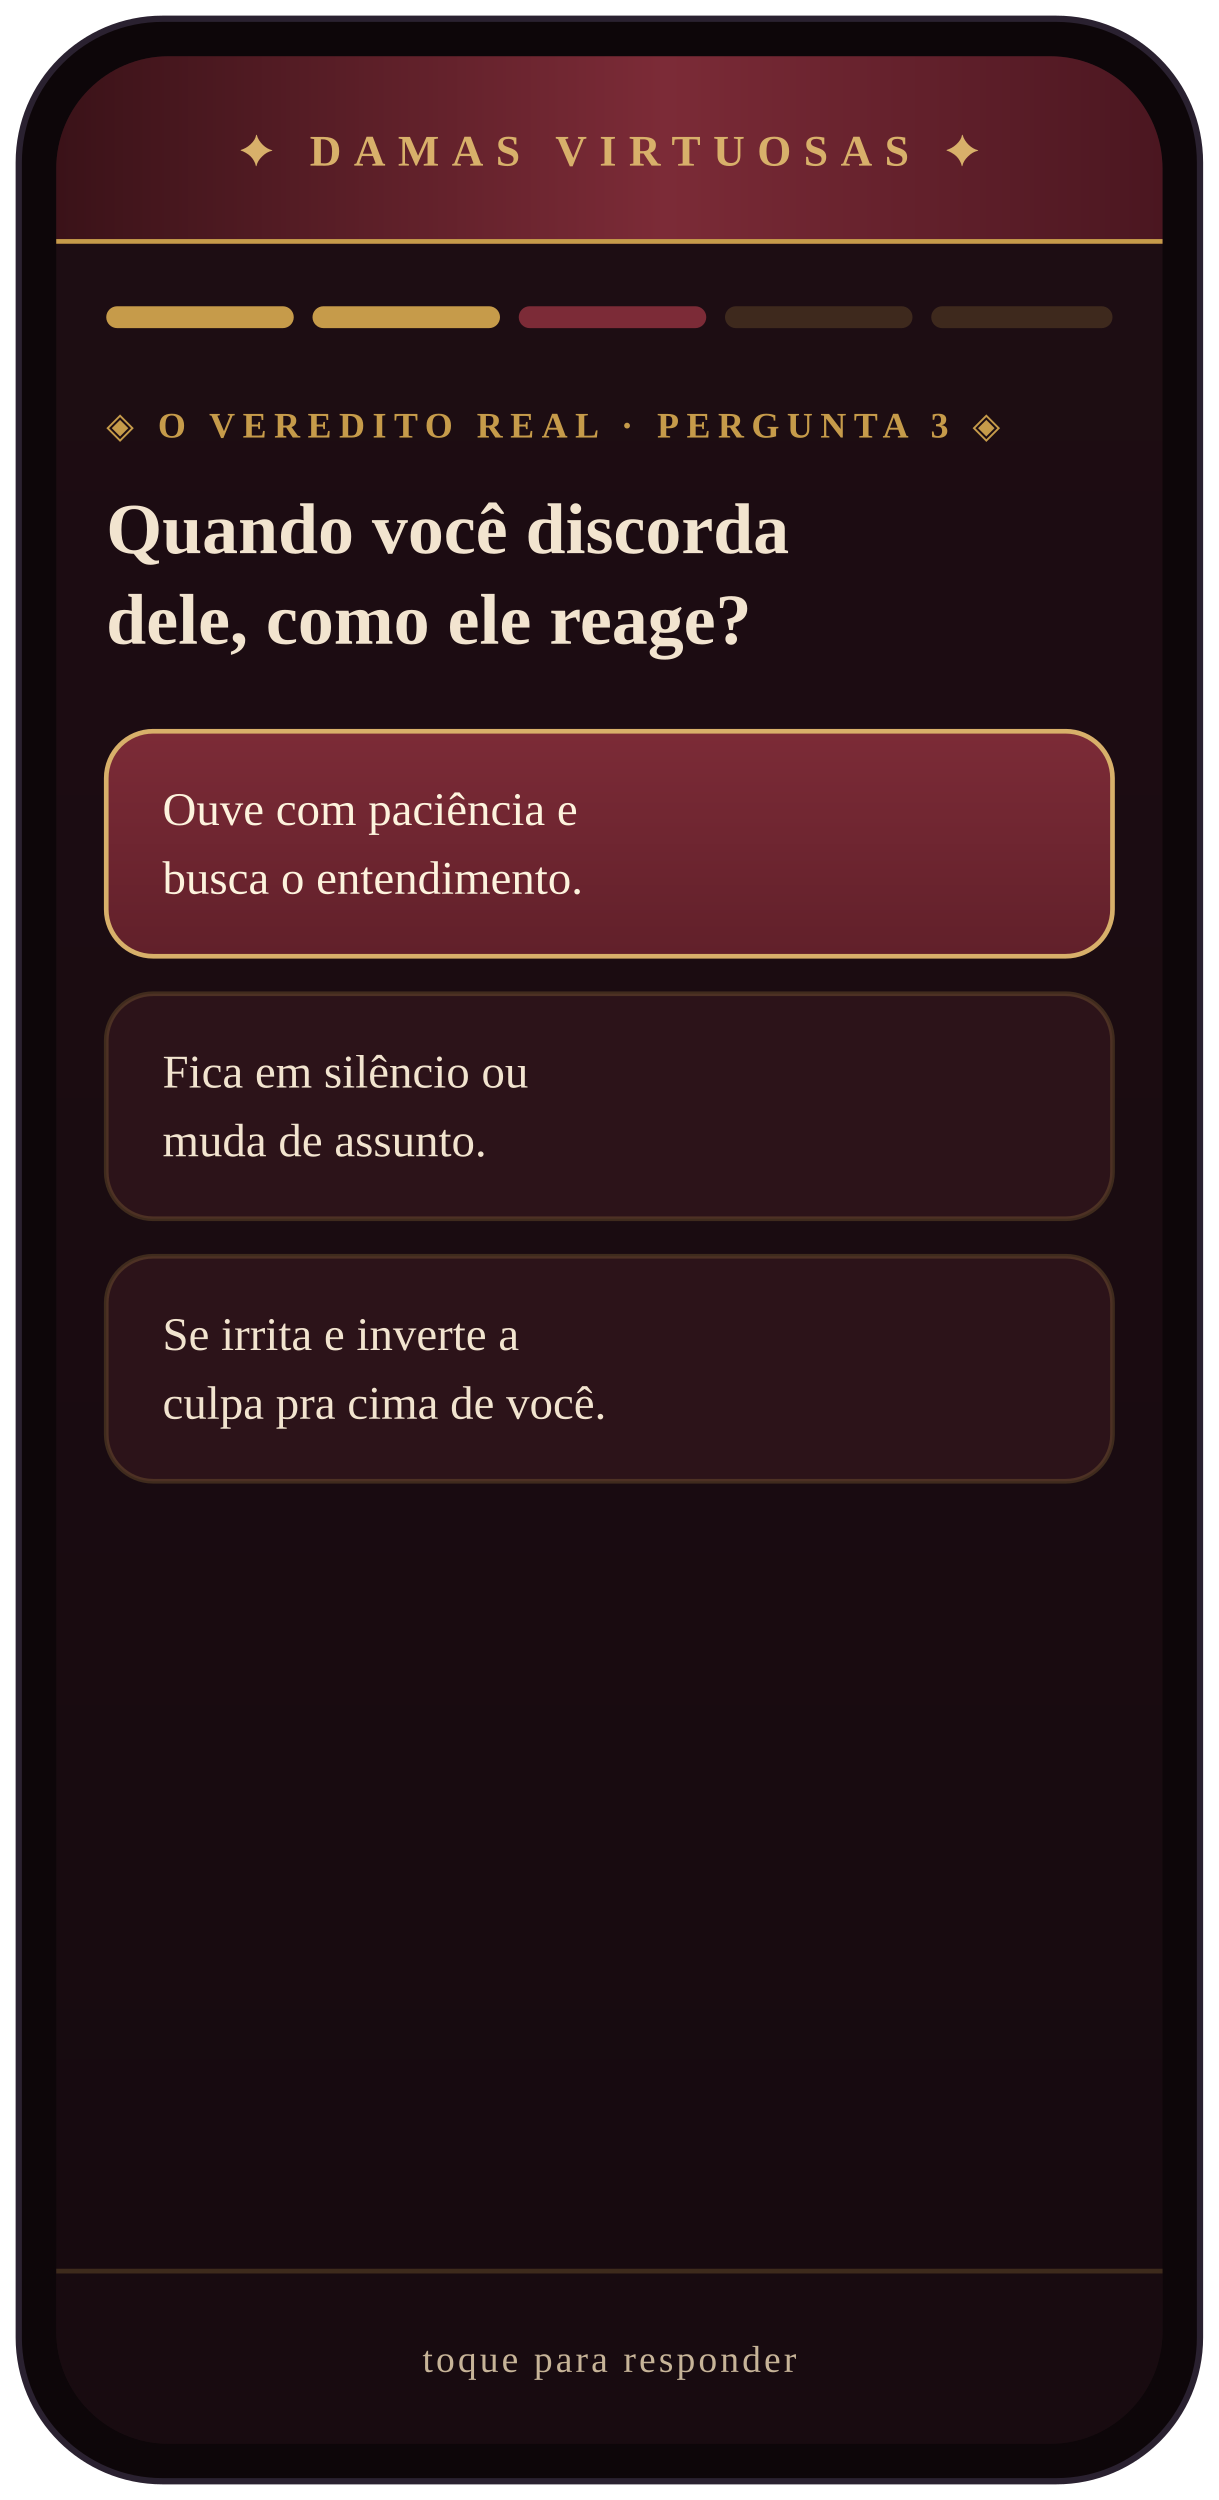
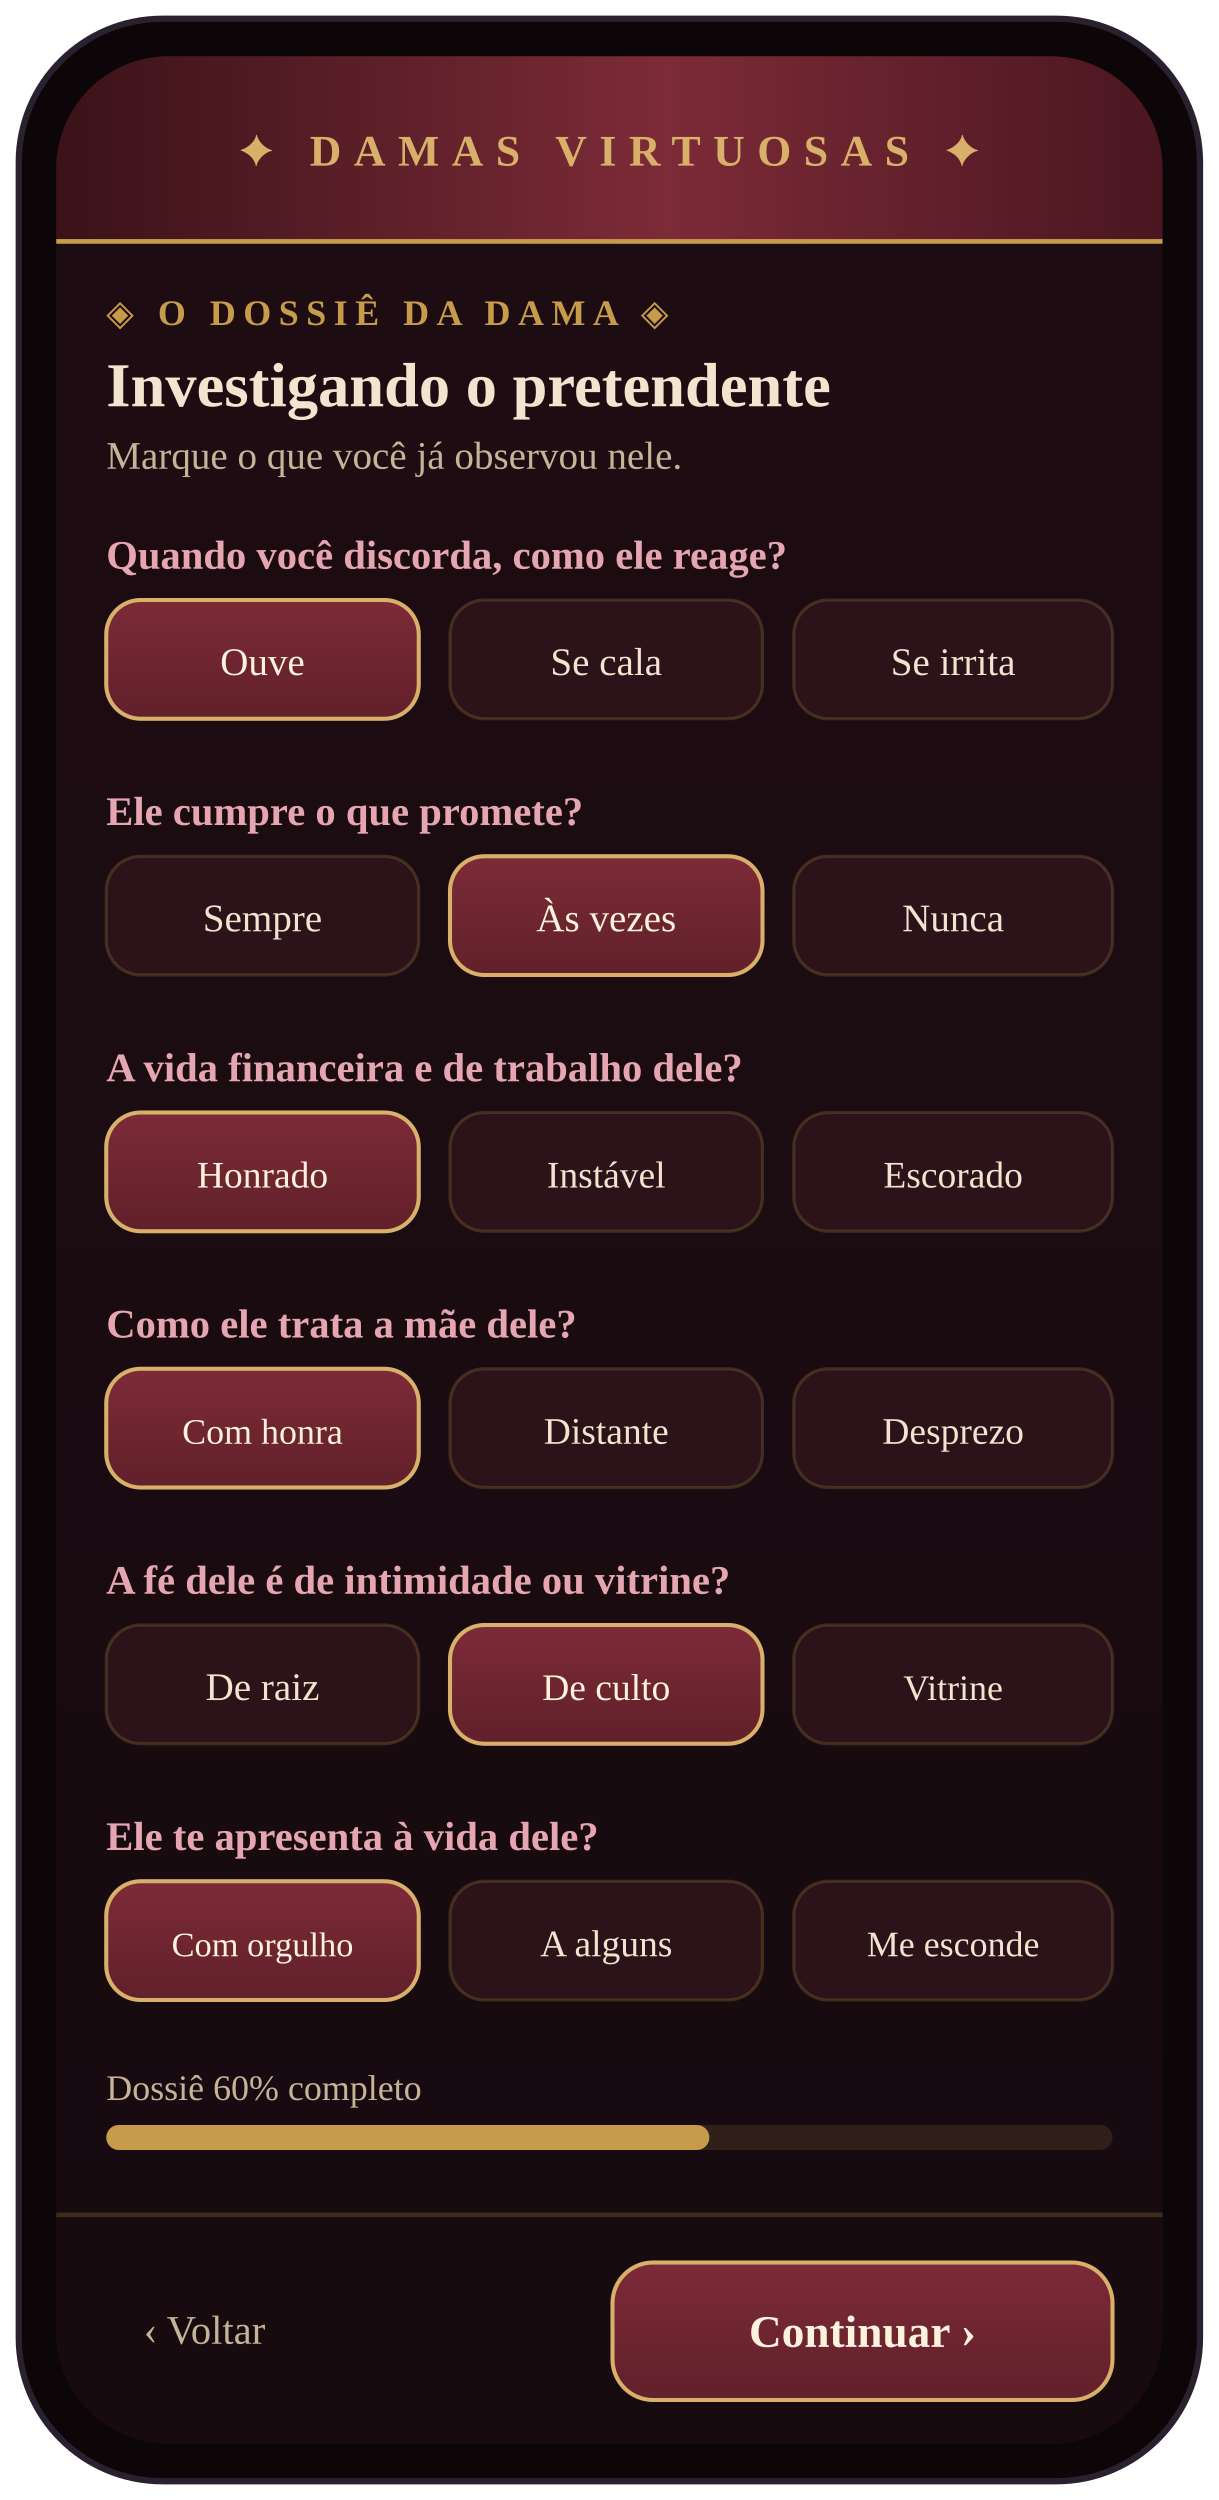
<svg xmlns="http://www.w3.org/2000/svg" viewBox="0 0 390 800" width="390" height="800" font-family="Georgia,'Times New Roman',serif">
  <defs>
    <linearGradient id="scr" x1="0" y1="0" x2="0" y2="1">
      <stop offset="0" stop-color="#1e0d13" />
      <stop offset="1" stop-color="#160a0f" />
    </linearGradient>
    <linearGradient id="hdr" x1="0" y1="0" x2="1" y2="0">
      <stop offset="0" stop-color="#3a1218" />
      <stop offset=".55" stop-color="#7c2b37" />
      <stop offset="1" stop-color="#4a1620" />
    </linearGradient>
    <linearGradient id="sel" x1="0" y1="0" x2="0" y2="1">
      <stop offset="0" stop-color="#7c2b37" />
      <stop offset="1" stop-color="#61202a" />
    </linearGradient>
  </defs>
  <rect x="6" y="6" width="378" height="788" rx="46" fill="#0d0609" stroke="#2a2130" stroke-width="2" />
  <rect x="18" y="18" width="354" height="764" rx="36" fill="url(#scr)" />
  <clipPath id="clip">
    <rect x="18" y="18" width="354" height="764" rx="36" />
  </clipPath>
  <g clip-path="url(#clip)">
    <rect x="18" y="18" width="354" height="60" fill="url(#hdr)" />
    <rect x="18" y="76.5" width="354" height="1.5" fill="#c69b4a" />
    <text x="195" y="53" text-anchor="middle" fill="#d8b06a" font-size="14" letter-spacing="4" font-weight="bold">✦ DAMAS VIRTUOSAS ✦</text>
-     <rect x="34" y="98" width="60" height="7" rx="3.5" fill="#c69b4a" />
-     <rect x="100" y="98" width="60" height="7" rx="3.5" fill="#c69b4a" />
-     <rect x="166" y="98" width="60" height="7" rx="3.5" fill="#7c2b37" />
-     <rect x="232" y="98" width="60" height="7" rx="3.5" fill="#c69b4a" fill-opacity=".2" />
-     <rect x="298" y="98" width="58" height="7" rx="3.5" fill="#c69b4a" fill-opacity=".2" />
-     <text x="34" y="140" fill="#c69b4a" font-size="11.5" letter-spacing="2.4" font-weight="bold">◈ O VEREDITO REAL · PERGUNTA 3 ◈</text>
-     <text x="34" y="177" fill="#f2e4cf" font-size="23" font-weight="bold">Quando você discorda</text>
-     <text x="34" y="206" fill="#f2e4cf" font-size="23" font-weight="bold">dele, como ele reage?</text>
-     <rect x="34" y="234" width="322" height="72" rx="15" fill="url(#sel)" stroke="#d8b06a" stroke-width="1.5" />
-     <text x="52" y="264" fill="#fdf3dd" font-size="15">Ouve com paciência e</text>
-     <text x="52" y="286" fill="#fdf3dd" font-size="15">busca o entendimento.</text>
-     <rect x="34" y="318" width="322" height="72" rx="15" fill="#2c1319" stroke="#c69b4a" stroke-opacity=".22" stroke-width="1.5" />
-     <text x="52" y="348" fill="#f2e4cf" font-size="15">Fica em silêncio ou</text>
-     <text x="52" y="370" fill="#f2e4cf" font-size="15">muda de assunto.</text>
-     <rect x="34" y="402" width="322" height="72" rx="15" fill="#2c1319" stroke="#c69b4a" stroke-opacity=".22" stroke-width="1.5" />
-     <text x="52" y="432" fill="#f2e4cf" font-size="15">Se irrita e inverte a</text>
-     <text x="52" y="454" fill="#f2e4cf" font-size="15">culpa pra cima de você.</text>
-     <rect x="18" y="726" width="354" height="56" fill="#180b10" />
-     <rect x="18" y="726" width="354" height="1.5" fill="#c69b4a" fill-opacity=".22" />
-     <text x="195" y="759" text-anchor="middle" fill="#c7b498" font-size="12" letter-spacing="1">toque para responder</text>
+     <text x="34" y="104" fill="#c69b4a" font-size="11.5" letter-spacing="2.4" font-weight="bold">◈ O DOSSIÊ DA DAMA ◈</text>
+     <text x="34" y="130" fill="#f2e4cf" font-size="20" font-weight="bold">Investigando o pretendente</text>
+     <text x="34" y="150" fill="#c7b498" font-size="12.5">Marque o que você já observou nele.</text>
+     <text x="34" y="182" fill="#e6a6b1" font-size="13" font-weight="bold">Quando você discorda, como ele reage?</text>
+     <rect x="34" y="192" width="100" height="38" rx="11" fill="url(#sel)" stroke="#d8b06a" stroke-width="1.3" />
+     <text x="84" y="216" text-anchor="middle" fill="#fdf3dd" font-size="12.5">Ouve</text>
+     <rect x="144" y="192" width="100" height="38" rx="11" fill="#2c1319" stroke="#c69b4a" stroke-opacity=".22" />
+     <text x="194" y="216" text-anchor="middle" fill="#f2e4cf" font-size="12.5">Se cala</text>
+     <rect x="254" y="192" width="102" height="38" rx="11" fill="#2c1319" stroke="#c69b4a" stroke-opacity=".22" />
+     <text x="305" y="216" text-anchor="middle" fill="#f2e4cf" font-size="12.5">Se irrita</text>
+     <text x="34" y="264" fill="#e6a6b1" font-size="13" font-weight="bold">Ele cumpre o que promete?</text>
+     <rect x="34" y="274" width="100" height="38" rx="11" fill="#2c1319" stroke="#c69b4a" stroke-opacity=".22" />
+     <text x="84" y="298" text-anchor="middle" fill="#f2e4cf" font-size="12.5">Sempre</text>
+     <rect x="144" y="274" width="100" height="38" rx="11" fill="url(#sel)" stroke="#d8b06a" stroke-width="1.3" />
+     <text x="194" y="298" text-anchor="middle" fill="#fdf3dd" font-size="12.5">Às vezes</text>
+     <rect x="254" y="274" width="102" height="38" rx="11" fill="#2c1319" stroke="#c69b4a" stroke-opacity=".22" />
+     <text x="305" y="298" text-anchor="middle" fill="#f2e4cf" font-size="12.5">Nunca</text>
+     <text x="34" y="346" fill="#e6a6b1" font-size="13" font-weight="bold">A vida financeira e de trabalho dele?</text>
+     <rect x="34" y="356" width="100" height="38" rx="11" fill="url(#sel)" stroke="#d8b06a" stroke-width="1.3" />
+     <text x="84" y="380" text-anchor="middle" fill="#fdf3dd" font-size="12">Honrado</text>
+     <rect x="144" y="356" width="100" height="38" rx="11" fill="#2c1319" stroke="#c69b4a" stroke-opacity=".22" />
+     <text x="194" y="380" text-anchor="middle" fill="#f2e4cf" font-size="12">Instável</text>
+     <rect x="254" y="356" width="102" height="38" rx="11" fill="#2c1319" stroke="#c69b4a" stroke-opacity=".22" />
+     <text x="305" y="380" text-anchor="middle" fill="#f2e4cf" font-size="12">Escorado</text>
+     <text x="34" y="428" fill="#e6a6b1" font-size="13" font-weight="bold">Como ele trata a mãe dele?</text>
+     <rect x="34" y="438" width="100" height="38" rx="11" fill="url(#sel)" stroke="#d8b06a" stroke-width="1.3" />
+     <text x="84" y="462" text-anchor="middle" fill="#fdf3dd" font-size="11.5">Com honra</text>
+     <rect x="144" y="438" width="100" height="38" rx="11" fill="#2c1319" stroke="#c69b4a" stroke-opacity=".22" />
+     <text x="194" y="462" text-anchor="middle" fill="#f2e4cf" font-size="12">Distante</text>
+     <rect x="254" y="438" width="102" height="38" rx="11" fill="#2c1319" stroke="#c69b4a" stroke-opacity=".22" />
+     <text x="305" y="462" text-anchor="middle" fill="#f2e4cf" font-size="12">Desprezo</text>
+     <text x="34" y="510" fill="#e6a6b1" font-size="13" font-weight="bold">A fé dele é de intimidade ou vitrine?</text>
+     <rect x="34" y="520" width="100" height="38" rx="11" fill="#2c1319" stroke="#c69b4a" stroke-opacity=".22" />
+     <text x="84" y="544" text-anchor="middle" fill="#f2e4cf" font-size="12.5">De raiz</text>
+     <rect x="144" y="520" width="100" height="38" rx="11" fill="url(#sel)" stroke="#d8b06a" stroke-width="1.3" />
+     <text x="194" y="544" text-anchor="middle" fill="#fdf3dd" font-size="12">De culto</text>
+     <rect x="254" y="520" width="102" height="38" rx="11" fill="#2c1319" stroke="#c69b4a" stroke-opacity=".22" />
+     <text x="305" y="544" text-anchor="middle" fill="#f2e4cf" font-size="11.5">Vitrine</text>
+     <text x="34" y="592" fill="#e6a6b1" font-size="13" font-weight="bold">Ele te apresenta à vida dele?</text>
+     <rect x="34" y="602" width="100" height="38" rx="11" fill="url(#sel)" stroke="#d8b06a" stroke-width="1.3" />
+     <text x="84" y="626" text-anchor="middle" fill="#fdf3dd" font-size="11">Com orgulho</text>
+     <rect x="144" y="602" width="100" height="38" rx="11" fill="#2c1319" stroke="#c69b4a" stroke-opacity=".22" />
+     <text x="194" y="626" text-anchor="middle" fill="#f2e4cf" font-size="12">A alguns</text>
+     <rect x="254" y="602" width="102" height="38" rx="11" fill="#2c1319" stroke="#c69b4a" stroke-opacity=".22" />
+     <text x="305" y="626" text-anchor="middle" fill="#f2e4cf" font-size="11.5">Me esconde</text>
+     <text x="34" y="672" fill="#c7b498" font-size="11.5">Dossiê 60% completo</text>
+     <rect x="34" y="680" width="322" height="8" rx="4" fill="#c69b4a" fill-opacity=".15" />
+     <rect x="34" y="680" width="193" height="8" rx="4" fill="#c69b4a" />
+     <rect x="18" y="708" width="354" height="74" fill="#180b10" />
+     <rect x="18" y="708" width="354" height="1.5" fill="#c69b4a" fill-opacity=".22" />
+     <text x="46" y="750" fill="#c7b498" font-size="13">‹ Voltar</text>
+     <rect x="196" y="724" width="160" height="44" rx="13" fill="url(#sel)" stroke="#d8b06a" stroke-width="1.3" />
+     <text x="276" y="751" text-anchor="middle" fill="#fdf3dd" font-size="14.5" font-weight="bold">Continuar ›</text>
  </g>
</svg>
